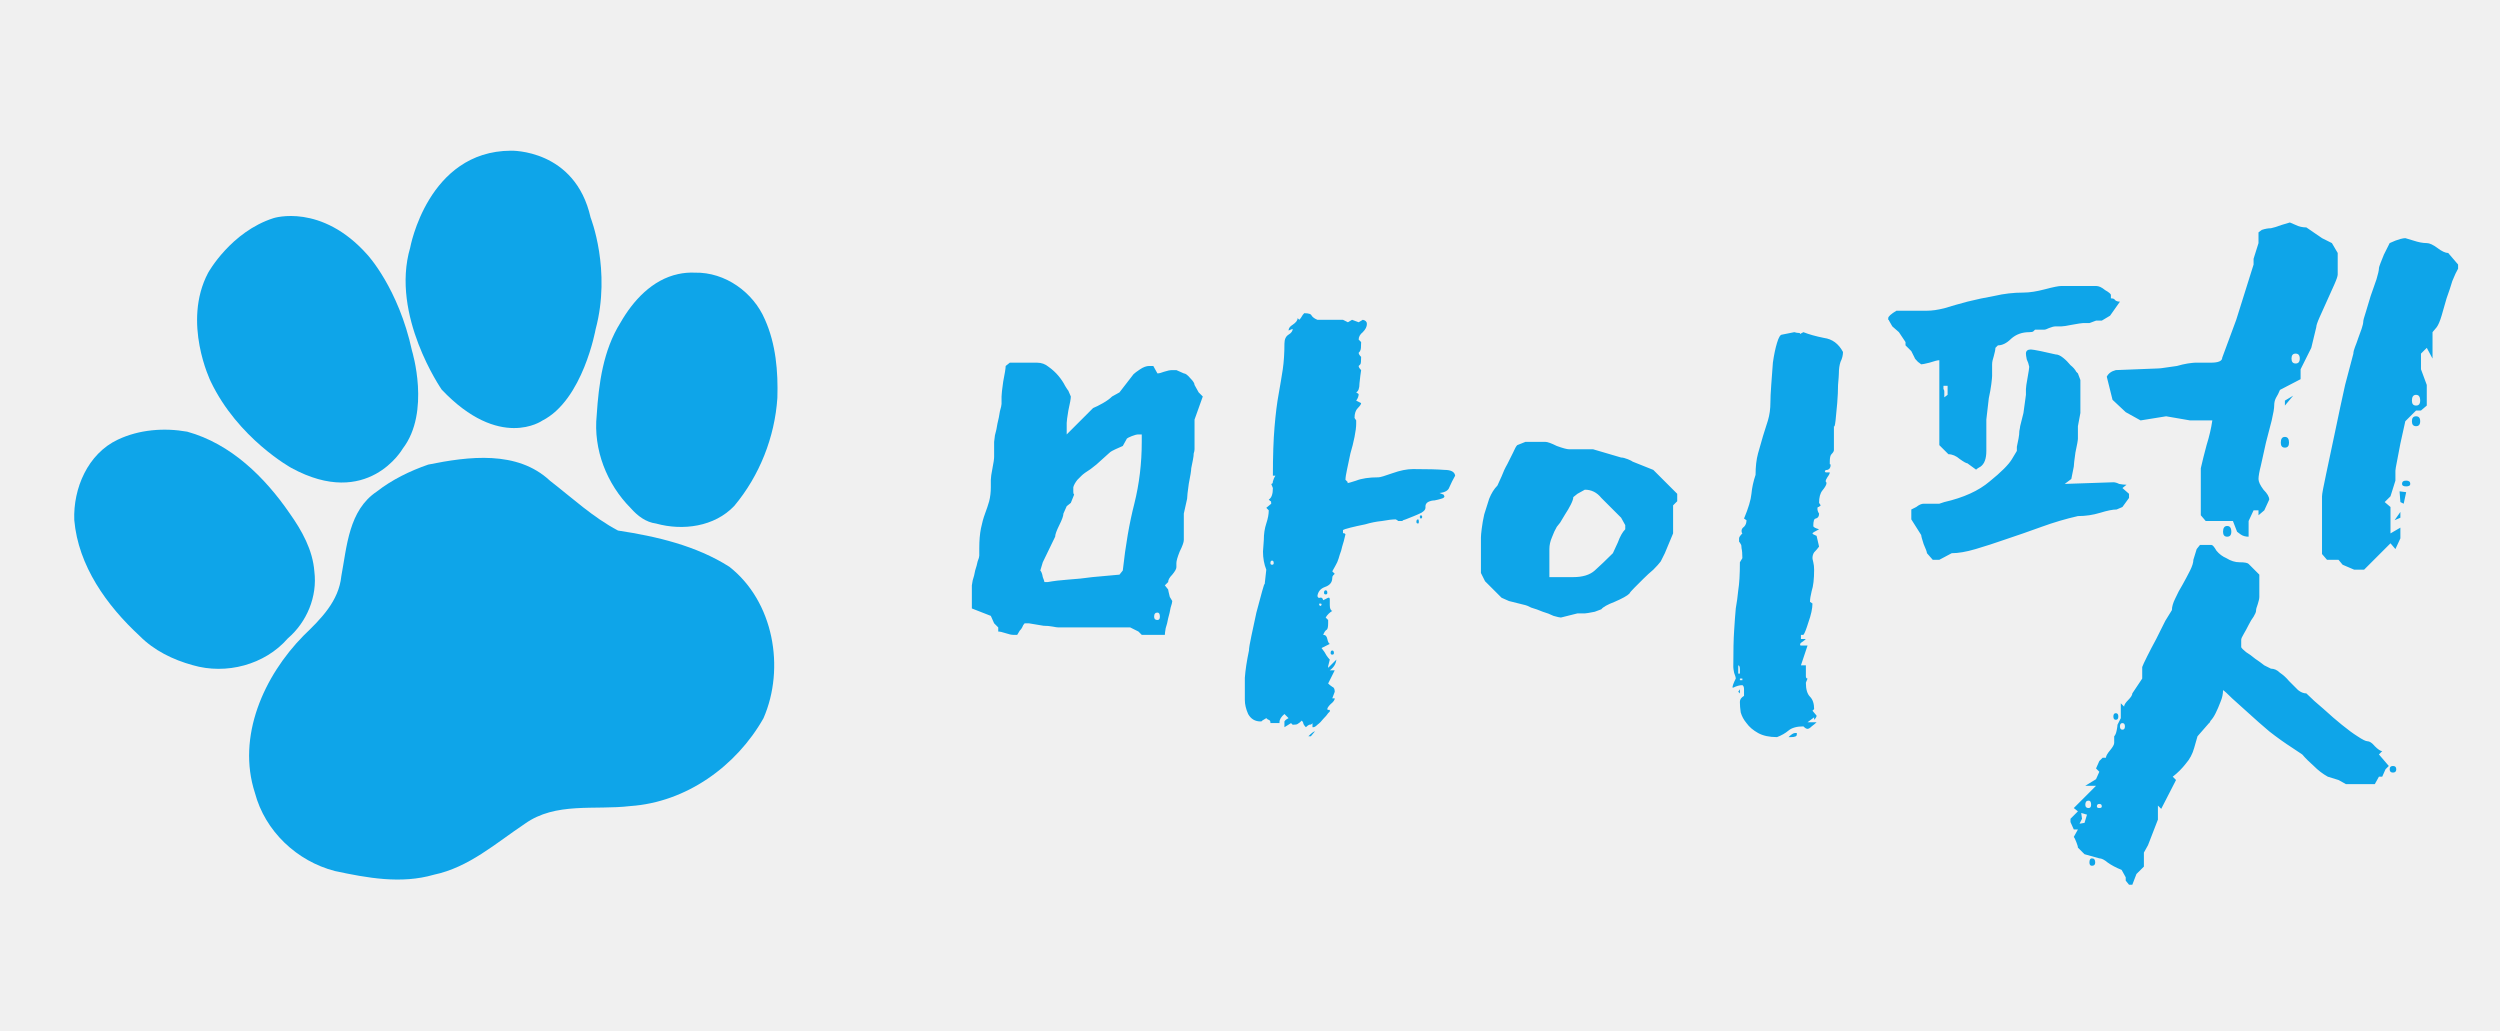
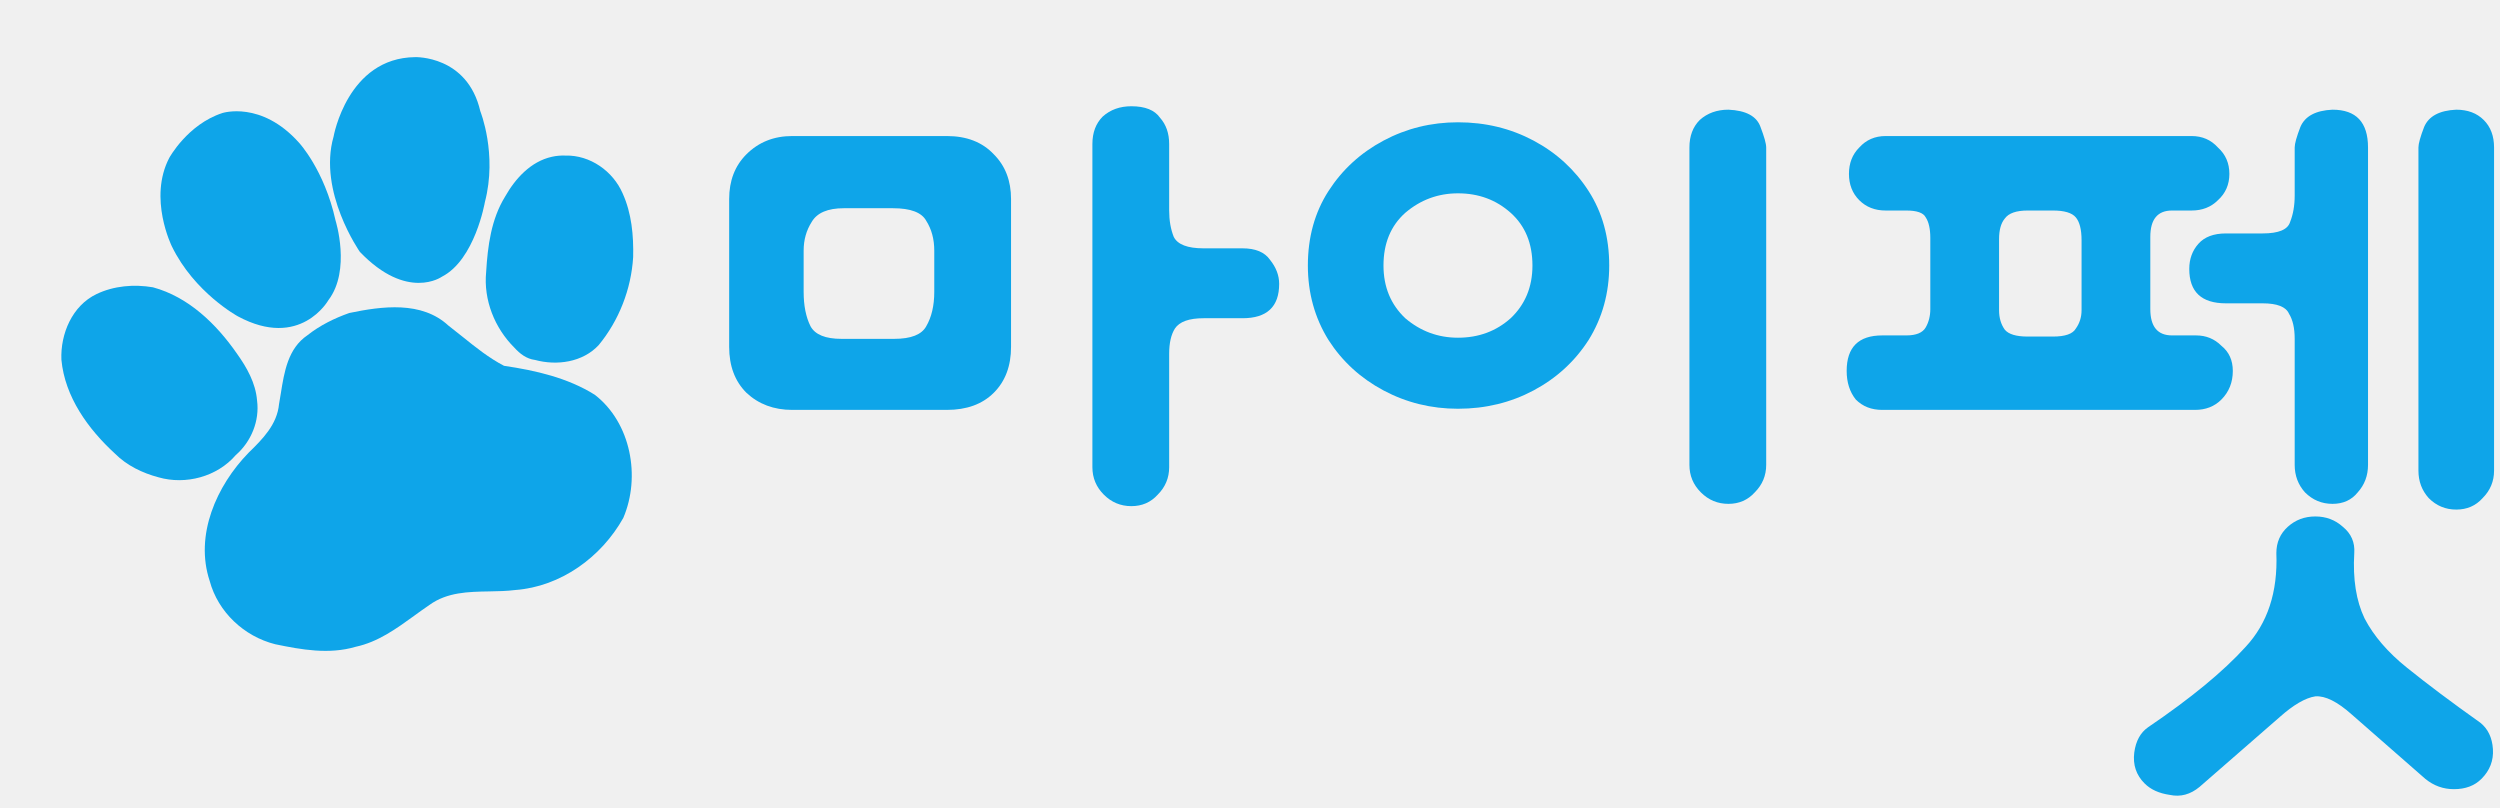
- <svg xmlns="http://www.w3.org/2000/svg" width="97" height="40" viewBox="0 0 97 40" fill="none">
-   <g clip-path="url(#clip0_86_737)">
-     <path fill-rule="evenodd" clip-rule="evenodd" d="M16.616 18.026C18.181 17.709 20.07 17.463 21.341 18.654C22.202 19.32 23.008 20.073 23.978 20.585C25.475 20.812 27.009 21.171 28.297 21.989C30.017 23.333 30.473 25.916 29.623 27.868C28.567 29.733 26.624 31.128 24.451 31.276C23.085 31.44 21.56 31.107 20.363 31.963C19.241 32.712 18.193 33.656 16.831 33.94C15.567 34.307 14.247 34.065 12.995 33.796C11.513 33.413 10.284 32.247 9.891 30.764C9.181 28.576 10.238 26.225 11.782 24.658C12.45 24.015 13.146 23.326 13.244 22.35C13.462 21.19 13.531 19.8 14.619 19.073C15.214 18.608 15.904 18.273 16.616 18.026Z" fill="#0EA5E9" />
-     <path fill-rule="evenodd" clip-rule="evenodd" d="M2.882 20.179C2.835 18.948 3.407 17.608 4.569 17.059C5.399 16.665 6.367 16.591 7.263 16.749C8.955 17.216 10.275 18.513 11.242 19.922C11.716 20.592 12.134 21.338 12.197 22.172C12.319 23.143 11.908 24.133 11.168 24.769C10.275 25.797 8.773 26.189 7.475 25.808C6.71 25.598 5.974 25.238 5.413 24.669C4.139 23.49 3.037 21.955 2.882 20.179Z" fill="#0EA5E9" />
-     <path fill-rule="evenodd" clip-rule="evenodd" d="M10.617 8.462C10.617 8.462 12.47 7.868 14.26 9.89C14.26 9.89 15.463 11.187 15.986 13.612C15.986 13.612 16.719 15.986 15.624 17.41C15.624 17.41 14.274 19.773 11.307 18.157C11.307 18.157 9.233 17.018 8.174 14.797C8.174 14.797 7.056 12.507 8.076 10.583C8.076 10.583 8.955 8.993 10.617 8.462Z" fill="#0EA5E9" />
-     <path fill-rule="evenodd" clip-rule="evenodd" d="M19.822 5.847C19.822 5.847 22.316 5.773 22.916 8.443C22.916 8.443 23.725 10.48 23.109 12.779C23.109 12.779 22.62 15.524 21.039 16.321C21.039 16.321 19.387 17.49 17.137 15.116C17.137 15.116 15.143 12.238 15.915 9.61C15.915 9.61 16.595 5.863 19.822 5.847Z" fill="#0EA5E9" />
-     <path fill-rule="evenodd" clip-rule="evenodd" d="M26.963 10.579C28.137 10.555 29.227 11.337 29.68 12.399C30.104 13.348 30.194 14.412 30.162 15.44C30.061 16.961 29.472 18.454 28.492 19.627C27.726 20.438 26.495 20.602 25.458 20.314C25.055 20.261 24.739 20.016 24.477 19.721C23.542 18.783 23.015 17.44 23.152 16.113C23.231 14.88 23.404 13.592 24.072 12.523C24.563 11.664 25.305 10.851 26.313 10.634C26.526 10.587 26.745 10.569 26.963 10.579Z" fill="#0EA5E9" />
+ <svg xmlns="http://www.w3.org/2000/svg" width="96" height="31" viewBox="0 0 96 31" fill="none">
+   <path d="M72.276 15.74C71.865 15.74 71.528 15.608 71.264 15.344C71.029 15.051 70.912 14.684 70.912 14.244C70.912 13.335 71.367 12.88 72.276 12.88H73.2C73.581 12.88 73.831 12.777 73.948 12.572C74.065 12.367 74.124 12.132 74.124 11.868V9.14C74.124 8.788 74.065 8.524 73.948 8.348C73.86 8.172 73.611 8.084 73.2 8.084H72.408C71.997 8.084 71.66 7.952 71.396 7.688C71.132 7.424 71 7.087 71 6.676C71 6.265 71.132 5.928 71.396 5.664C71.66 5.371 71.997 5.224 72.408 5.224H84.156C84.567 5.224 84.904 5.371 85.168 5.664C85.461 5.928 85.608 6.265 85.608 6.676C85.608 7.087 85.461 7.424 85.168 7.688C84.904 7.952 84.567 8.084 84.156 8.084H83.408C82.851 8.084 82.572 8.421 82.572 9.096V11.868C82.572 12.543 82.851 12.88 83.408 12.88H84.332C84.713 12.88 85.036 13.012 85.3 13.276C85.593 13.511 85.74 13.834 85.74 14.244C85.74 14.684 85.593 15.051 85.3 15.344C85.036 15.608 84.699 15.74 84.288 15.74H72.276ZM90.316 27.444C89.759 26.945 89.289 26.711 88.908 26.74C88.527 26.799 88.072 27.063 87.544 27.532L84.464 30.216C84.112 30.509 83.731 30.612 83.32 30.524C82.909 30.465 82.587 30.319 82.352 30.084C82.029 29.762 81.897 29.366 81.956 28.896C82.015 28.456 82.191 28.134 82.484 27.928C84.127 26.814 85.373 25.787 86.224 24.848C87.075 23.939 87.471 22.736 87.412 21.24C87.412 20.829 87.559 20.492 87.852 20.228C88.145 19.964 88.497 19.832 88.908 19.832C89.319 19.832 89.671 19.964 89.964 20.228C90.287 20.492 90.433 20.829 90.404 21.24C90.345 22.238 90.477 23.073 90.8 23.748C91.152 24.423 91.695 25.053 92.428 25.64C93.191 26.256 94.129 26.96 95.244 27.752C95.537 27.987 95.699 28.324 95.728 28.764C95.757 29.204 95.611 29.585 95.288 29.908C95.024 30.172 94.672 30.304 94.232 30.304C93.821 30.304 93.455 30.172 93.132 29.908L90.316 27.444ZM90.932 17.852C90.932 18.263 90.8 18.615 90.536 18.908C90.301 19.201 89.979 19.348 89.568 19.348C89.157 19.348 88.805 19.201 88.512 18.908C88.248 18.615 88.116 18.263 88.116 17.852V13.012C88.116 12.601 88.043 12.279 87.896 12.044C87.779 11.78 87.441 11.648 86.884 11.648H85.476C84.537 11.648 84.068 11.208 84.068 10.328C84.068 9.947 84.185 9.624 84.42 9.36C84.655 9.096 85.007 8.964 85.476 8.964H86.884C87.5 8.964 87.852 8.817 87.94 8.524C88.057 8.231 88.116 7.893 88.116 7.512V5.664C88.116 5.517 88.189 5.253 88.336 4.872C88.512 4.461 88.923 4.241 89.568 4.212C90.477 4.212 90.932 4.696 90.932 5.664V17.852ZM95.772 18.072C95.772 18.483 95.625 18.835 95.332 19.128C95.068 19.422 94.731 19.568 94.32 19.568C93.909 19.568 93.557 19.422 93.264 19.128C93 18.835 92.868 18.483 92.868 18.072V5.664C92.868 5.517 92.941 5.253 93.088 4.872C93.264 4.461 93.675 4.241 94.32 4.212C94.76 4.212 95.112 4.344 95.376 4.608C95.64 4.872 95.772 5.224 95.772 5.664V18.072ZM79.932 9.228C79.932 8.817 79.859 8.524 79.712 8.348C79.565 8.172 79.272 8.084 78.832 8.084H77.864C77.424 8.084 77.131 8.187 76.984 8.392C76.837 8.568 76.764 8.832 76.764 9.184V11.912C76.764 12.206 76.837 12.455 76.984 12.66C77.131 12.836 77.424 12.924 77.864 12.924H78.832C79.301 12.924 79.595 12.822 79.712 12.616C79.859 12.411 79.932 12.176 79.932 11.912V9.228Z" fill="#0EA5E9" />
+   <path d="M50.222 10.196C50.222 9.111 50.486 8.157 51.014 7.336C51.542 6.515 52.246 5.869 53.126 5.4C54.006 4.931 54.959 4.696 55.986 4.696C57.042 4.696 58.01 4.931 58.89 5.4C59.77 5.869 60.474 6.515 61.002 7.336C61.53 8.157 61.794 9.111 61.794 10.196C61.794 11.252 61.53 12.206 61.002 13.056C60.474 13.877 59.77 14.523 58.89 14.992C58.01 15.461 57.042 15.696 55.986 15.696C54.959 15.696 54.006 15.461 53.126 14.992C52.246 14.523 51.542 13.877 51.014 13.056C50.486 12.206 50.222 11.252 50.222 10.196ZM64.874 5.664C64.874 5.224 65.006 4.872 65.27 4.608C65.563 4.344 65.93 4.212 66.37 4.212C67.044 4.241 67.455 4.461 67.602 4.872C67.748 5.253 67.822 5.517 67.822 5.664V17.852C67.822 18.263 67.675 18.615 67.382 18.908C67.118 19.201 66.78 19.348 66.37 19.348C65.959 19.348 65.607 19.201 65.314 18.908C65.02 18.615 64.874 18.263 64.874 17.852V5.664ZM53.126 10.196C53.126 11.018 53.404 11.692 53.962 12.22C54.548 12.719 55.223 12.968 55.986 12.968C56.778 12.968 57.452 12.719 58.01 12.22C58.567 11.692 58.846 11.018 58.846 10.196C58.846 9.345 58.567 8.671 58.01 8.172C57.452 7.673 56.778 7.424 55.986 7.424C55.223 7.424 54.548 7.673 53.962 8.172C53.404 8.671 53.126 9.345 53.126 10.196Z" fill="#0EA5E9" />
+   <path d="M30.42 15.74C29.716 15.74 29.129 15.52 28.66 15.08C28.22 14.64 28 14.053 28 13.32V7.644C28 6.94 28.22 6.368 28.66 5.928C29.129 5.459 29.716 5.224 30.42 5.224H36.36C37.123 5.224 37.724 5.459 38.164 5.928C38.604 6.368 38.824 6.94 38.824 7.644V13.32C38.824 14.053 38.604 14.64 38.164 15.08C37.724 15.52 37.123 15.74 36.36 15.74H30.42ZM41.948 5.532C41.948 5.092 42.08 4.74 42.344 4.476C42.637 4.212 43.004 4.08 43.444 4.08C43.972 4.08 44.339 4.227 44.544 4.52C44.779 4.784 44.896 5.121 44.896 5.532V8.084C44.896 8.465 44.955 8.803 45.072 9.096C45.219 9.389 45.6 9.536 46.216 9.536H47.712C48.211 9.536 48.563 9.683 48.768 9.976C49.003 10.269 49.12 10.577 49.12 10.9C49.12 11.78 48.651 12.22 47.712 12.22H46.216C45.659 12.22 45.292 12.352 45.116 12.616C44.969 12.851 44.896 13.173 44.896 13.584V17.94C44.896 18.351 44.749 18.703 44.456 18.996C44.192 19.289 43.855 19.436 43.444 19.436C43.033 19.436 42.681 19.289 42.388 18.996C42.095 18.703 41.948 18.351 41.948 17.94V5.532ZM30.86 11.208C30.86 11.736 30.948 12.176 31.124 12.528C31.3 12.851 31.696 13.012 32.312 13.012H34.336C34.981 13.012 35.392 12.851 35.568 12.528C35.773 12.176 35.876 11.736 35.876 11.208V9.624C35.876 9.184 35.773 8.803 35.568 8.48C35.392 8.157 34.967 7.996 34.292 7.996H32.4C31.784 7.996 31.373 8.172 31.168 8.524C30.963 8.847 30.86 9.213 30.86 9.624V11.208Z" fill="#0EA5E9" />
+   <g clip-path="url(#clip0_274_963)">
+     <path fill-rule="evenodd" clip-rule="evenodd" d="M2.358 13.814C2.316 12.823 2.771 11.741 3.704 11.294C4.37 10.973 5.15 10.909 5.872 11.032C7.237 11.401 8.306 12.44 9.092 13.57C9.477 14.108 9.817 14.707 9.871 15.379C9.974 16.16 9.647 16.96 9.054 17.475C8.339 18.307 7.131 18.629 6.084 18.328C5.466 18.163 4.872 17.877 4.417 17.421C3.386 16.476 2.492 15.244 2.358 13.814Z" fill="#0EA5E9" />
+     <path fill-rule="evenodd" clip-rule="evenodd" d="M8.538 4.341C8.538 4.341 10.027 3.855 11.478 5.475C11.478 5.475 12.453 6.515 12.885 8.466C12.885 8.466 13.487 10.375 12.61 11.527C12.61 11.527 11.534 13.437 9.137 12.149C9.137 12.149 7.461 11.24 6.597 9.455C6.597 9.455 5.687 7.616 6.5 6.062C6.5 6.062 7.201 4.777 8.538 4.341Z" fill="#0EA5E9" />
+     <path fill-rule="evenodd" clip-rule="evenodd" d="M15.941 2.194C15.941 2.194 17.949 2.123 18.444 4.271C18.444 4.271 19.105 5.909 18.619 7.763C18.619 7.763 18.238 9.977 16.968 10.626C16.968 10.626 15.642 11.575 13.819 9.672C13.819 9.672 12.2 7.363 12.81 5.243C12.81 5.243 13.341 2.221 15.941 2.194Z" fill="#0EA5E9" />
+     <path fill-rule="evenodd" clip-rule="evenodd" d="M21.714 5.974C22.66 5.949 23.541 6.574 23.91 7.428C24.256 8.19 24.333 9.047 24.313 9.875C24.238 11.101 23.77 12.307 22.986 13.256C22.373 13.912 21.382 14.05 20.545 13.822C20.22 13.782 19.965 13.586 19.752 13.35C18.995 12.598 18.564 11.518 18.668 10.449C18.727 9.456 18.86 8.417 19.394 7.553C19.785 6.859 20.38 6.201 21.19 6.021C21.362 5.982 21.539 5.967 21.714 5.974Z" fill="#0EA5E9" />
  </g>
-   <path d="M38.732 24.344L38.572 24.184L38.444 23.896L37.708 23.608V22.712C37.708 22.691 37.719 22.627 37.74 22.52C37.783 22.392 37.815 22.264 37.836 22.136C37.879 22.008 37.911 21.891 37.932 21.784C37.975 21.677 37.996 21.603 37.996 21.56V21.272C37.996 20.973 38.018 20.717 38.06 20.504C38.103 20.291 38.156 20.099 38.22 19.928C38.284 19.757 38.338 19.597 38.38 19.448C38.423 19.277 38.444 19.096 38.444 18.904V18.616C38.444 18.531 38.466 18.381 38.508 18.168C38.551 17.955 38.572 17.805 38.572 17.72V17.144C38.572 17.123 38.583 17.037 38.604 16.888C38.647 16.739 38.679 16.589 38.7 16.44C38.743 16.269 38.775 16.109 38.796 15.96C38.839 15.811 38.86 15.715 38.86 15.672V15.384C38.86 15.299 38.882 15.107 38.924 14.808C38.988 14.488 39.02 14.285 39.02 14.2L39.18 14.072H40.236C40.407 14.072 40.556 14.125 40.684 14.232C40.834 14.339 40.962 14.456 41.068 14.584C41.175 14.712 41.26 14.84 41.324 14.968C41.388 15.075 41.431 15.139 41.452 15.16L41.548 15.384C41.548 15.469 41.516 15.651 41.452 15.928C41.41 16.184 41.388 16.344 41.388 16.408V16.856L42.412 15.832C42.519 15.789 42.647 15.725 42.796 15.64C42.946 15.555 43.063 15.469 43.148 15.384L43.436 15.224L43.98 14.52C44.023 14.477 44.108 14.413 44.236 14.328C44.364 14.243 44.482 14.2 44.588 14.2H44.748L44.908 14.488C44.972 14.488 45.058 14.467 45.164 14.424C45.292 14.381 45.399 14.36 45.484 14.36H45.644L45.932 14.488C45.996 14.488 46.082 14.552 46.188 14.68C46.295 14.787 46.348 14.872 46.348 14.936L46.508 15.224L46.668 15.384L46.348 16.28V17.432C46.348 17.475 46.338 17.528 46.316 17.592C46.316 17.656 46.306 17.741 46.284 17.848L46.22 18.168C46.22 18.253 46.188 18.456 46.124 18.776C46.082 19.075 46.06 19.267 46.06 19.352L45.932 19.928V20.952C45.932 21.037 45.879 21.187 45.772 21.4C45.687 21.613 45.644 21.763 45.644 21.848V22.008C45.644 22.072 45.591 22.168 45.484 22.296C45.378 22.403 45.324 22.499 45.324 22.584L45.196 22.712L45.324 22.872C45.324 22.893 45.346 22.989 45.388 23.16L45.484 23.32C45.484 23.363 45.463 23.448 45.42 23.576C45.399 23.704 45.367 23.843 45.324 23.992C45.303 24.12 45.271 24.248 45.228 24.376C45.207 24.504 45.196 24.589 45.196 24.632H44.3L44.172 24.504L43.852 24.344H41.068C41.026 24.344 40.951 24.333 40.844 24.312C40.738 24.291 40.62 24.28 40.492 24.28C40.364 24.259 40.236 24.237 40.108 24.216C40.002 24.195 39.938 24.184 39.916 24.184H39.756C39.714 24.227 39.682 24.28 39.66 24.344C39.639 24.387 39.607 24.429 39.564 24.472L39.468 24.632H39.308C39.244 24.632 39.148 24.611 39.02 24.568C38.892 24.525 38.796 24.504 38.732 24.504V24.344ZM49.836 27.704C49.708 27.811 49.644 27.917 49.644 28.024V28.056H49.292V28.024C49.292 27.981 49.271 27.949 49.228 27.928C49.207 27.928 49.175 27.907 49.132 27.864L48.972 27.96C48.972 27.981 48.951 27.992 48.908 27.992C48.695 27.992 48.535 27.896 48.428 27.704C48.343 27.512 48.3 27.331 48.3 27.16C48.3 26.861 48.3 26.573 48.3 26.296C48.322 25.997 48.375 25.645 48.46 25.24C48.46 25.155 48.492 24.963 48.556 24.664C48.62 24.365 48.684 24.067 48.748 23.768C48.834 23.448 48.908 23.171 48.972 22.936C49.036 22.701 49.068 22.616 49.068 22.68L49.132 22.104C49.047 21.891 49.004 21.656 49.004 21.4C49.026 21.144 49.036 20.995 49.036 20.952C49.036 20.717 49.068 20.504 49.132 20.312C49.196 20.12 49.228 19.949 49.228 19.8L49.132 19.704L49.324 19.544C49.324 19.459 49.314 19.427 49.292 19.448C49.292 19.448 49.271 19.427 49.228 19.384C49.335 19.32 49.388 19.171 49.388 18.936L49.324 18.776C49.367 18.776 49.388 18.744 49.388 18.68C49.41 18.595 49.442 18.52 49.484 18.456H49.388C49.388 17.688 49.41 17.059 49.452 16.568C49.495 16.056 49.548 15.629 49.612 15.288C49.676 14.925 49.73 14.605 49.772 14.328C49.815 14.029 49.836 13.699 49.836 13.336C49.836 13.165 49.89 13.048 49.996 12.984C50.103 12.92 50.156 12.845 50.156 12.76L49.996 12.824C49.996 12.739 50.05 12.664 50.156 12.6C50.284 12.515 50.348 12.429 50.348 12.344L50.412 12.408C50.455 12.365 50.487 12.323 50.508 12.28C50.53 12.237 50.562 12.195 50.604 12.152C50.775 12.152 50.871 12.184 50.892 12.248C50.935 12.312 51.01 12.365 51.116 12.408H52.108L52.3 12.504L52.46 12.408L52.716 12.504L52.876 12.408C52.983 12.429 53.036 12.483 53.036 12.568C53.036 12.675 52.983 12.781 52.876 12.888C52.77 12.973 52.716 13.069 52.716 13.176L52.812 13.272C52.812 13.464 52.802 13.571 52.78 13.592C52.78 13.613 52.759 13.645 52.716 13.688C52.716 13.731 52.748 13.784 52.812 13.848C52.812 14.019 52.802 14.115 52.78 14.136C52.78 14.136 52.759 14.157 52.716 14.2C52.716 14.243 52.748 14.296 52.812 14.36C52.791 14.488 52.77 14.659 52.748 14.872C52.748 15.064 52.706 15.181 52.62 15.224L52.716 15.288C52.716 15.373 52.684 15.459 52.62 15.544L52.812 15.64C52.812 15.683 52.77 15.747 52.684 15.832C52.599 15.917 52.556 16.045 52.556 16.216L52.62 16.312V16.44C52.62 16.568 52.599 16.739 52.556 16.952C52.514 17.165 52.46 17.379 52.396 17.592C52.354 17.805 52.311 18.008 52.268 18.2C52.226 18.392 52.204 18.531 52.204 18.616L52.3 18.712L52.268 18.744C52.311 18.744 52.428 18.712 52.62 18.648C52.834 18.563 53.122 18.52 53.484 18.52C53.548 18.52 53.73 18.467 54.028 18.36C54.327 18.253 54.594 18.2 54.828 18.2C55.383 18.2 55.788 18.211 56.044 18.232C56.3 18.232 56.439 18.307 56.46 18.456C56.375 18.605 56.3 18.755 56.236 18.904C56.194 19.032 56.066 19.107 55.852 19.128L56.012 19.192C56.034 19.235 56.044 19.256 56.044 19.256C56.044 19.299 56.002 19.331 55.916 19.352C55.852 19.373 55.767 19.395 55.66 19.416C55.575 19.416 55.49 19.437 55.404 19.48C55.34 19.523 55.308 19.576 55.308 19.64V19.704C55.308 19.768 55.255 19.832 55.148 19.896C55.063 19.939 54.967 19.981 54.86 20.024C54.754 20.067 54.647 20.109 54.54 20.152C54.455 20.173 54.412 20.195 54.412 20.216C54.348 20.216 54.295 20.216 54.252 20.216C54.231 20.195 54.199 20.173 54.156 20.152C54.028 20.152 53.847 20.173 53.612 20.216C53.399 20.237 53.186 20.28 52.972 20.344C52.759 20.387 52.567 20.429 52.396 20.472C52.226 20.515 52.13 20.547 52.108 20.568C52.108 20.653 52.108 20.696 52.108 20.696C52.13 20.675 52.162 20.685 52.204 20.728C52.162 20.92 52.119 21.08 52.076 21.208C52.055 21.315 52.023 21.421 51.98 21.528C51.959 21.613 51.927 21.709 51.884 21.816C51.842 21.901 51.778 22.019 51.692 22.168L51.788 22.264L51.724 22.328C51.703 22.349 51.692 22.381 51.692 22.424C51.692 22.595 51.596 22.712 51.404 22.776C51.234 22.84 51.138 22.957 51.116 23.128C51.138 23.192 51.17 23.213 51.212 23.192C51.276 23.171 51.319 23.203 51.34 23.288L51.532 23.192H51.564C51.586 23.192 51.596 23.213 51.596 23.256V23.48C51.596 23.608 51.628 23.683 51.692 23.704C51.586 23.768 51.5 23.853 51.436 23.96L51.532 24.056V24.184C51.532 24.333 51.511 24.419 51.468 24.44C51.426 24.461 51.383 24.525 51.34 24.632C51.426 24.632 51.479 24.685 51.5 24.792C51.522 24.899 51.554 24.963 51.596 24.984L51.276 25.144C51.362 25.251 51.426 25.347 51.468 25.432C51.511 25.496 51.554 25.549 51.596 25.592C51.596 25.592 51.575 25.677 51.532 25.848V25.912L51.852 25.592C51.831 25.763 51.746 25.901 51.596 26.008H51.788L51.532 26.52C51.575 26.563 51.628 26.605 51.692 26.648C51.756 26.669 51.788 26.733 51.788 26.84L51.692 27.096H51.788C51.788 27.16 51.735 27.235 51.628 27.32C51.543 27.405 51.5 27.469 51.5 27.512C51.5 27.533 51.511 27.544 51.532 27.544H51.596V27.608L51.628 27.576C51.628 27.576 51.596 27.608 51.532 27.672C51.49 27.736 51.426 27.811 51.34 27.896C51.276 27.981 51.202 28.056 51.116 28.12C51.052 28.184 50.999 28.216 50.956 28.216H50.924V28.056C50.903 28.099 50.86 28.12 50.796 28.12C50.754 28.141 50.711 28.173 50.668 28.216C50.626 28.173 50.594 28.131 50.572 28.088C50.572 28.045 50.551 28.003 50.508 27.96C50.444 28.024 50.391 28.067 50.348 28.088C50.327 28.109 50.263 28.12 50.156 28.12L50.092 28.056L49.836 28.216V28.12C49.836 28.077 49.836 28.035 49.836 27.992C49.858 27.949 49.911 27.907 49.996 27.864L49.836 27.704ZM40.364 22.136C40.407 22.179 40.439 22.264 40.46 22.392C40.503 22.499 40.524 22.563 40.524 22.584H40.652C40.887 22.541 41.154 22.509 41.452 22.488C41.772 22.467 42.082 22.435 42.38 22.392L43.436 22.296L43.564 22.136C43.671 21.155 43.82 20.291 44.012 19.544C44.204 18.776 44.3 17.976 44.3 17.144V16.856H44.172C44.108 16.856 44.023 16.877 43.916 16.92C43.81 16.963 43.746 16.995 43.724 17.016L43.564 17.304L43.276 17.432C43.234 17.453 43.191 17.475 43.148 17.496C43.106 17.517 43.063 17.549 43.02 17.592L42.7 17.88C42.615 17.965 42.487 18.072 42.316 18.2C42.146 18.307 42.028 18.392 41.964 18.456L41.804 18.616C41.719 18.723 41.666 18.819 41.644 18.904C41.644 18.989 41.644 19.053 41.644 19.096C41.644 19.139 41.655 19.171 41.676 19.192L41.548 19.512L41.388 19.64L41.26 19.928C41.26 20.013 41.207 20.163 41.1 20.376C40.994 20.589 40.94 20.739 40.94 20.824L40.46 21.816L40.364 22.136ZM44.908 23.768C44.823 23.768 44.78 23.821 44.78 23.928C44.78 24.013 44.823 24.056 44.908 24.056C44.972 24.056 45.004 24.013 45.004 23.928C45.004 23.821 44.972 23.768 44.908 23.768ZM51.436 22.904C51.479 22.904 51.5 22.936 51.5 23C51.5 23.043 51.479 23.064 51.436 23.064C51.394 23.064 51.372 23.043 51.372 23C51.372 22.936 51.394 22.904 51.436 22.904ZM49.356 21.752C49.314 21.752 49.292 21.784 49.292 21.848C49.292 21.891 49.314 21.912 49.356 21.912C49.399 21.912 49.42 21.891 49.42 21.848C49.42 21.784 49.399 21.752 49.356 21.752ZM51.692 25.24C51.735 25.24 51.756 25.272 51.756 25.336C51.756 25.379 51.735 25.4 51.692 25.4C51.65 25.4 51.628 25.379 51.628 25.336C51.628 25.272 51.65 25.24 51.692 25.24ZM50.86 28.568H50.764C50.892 28.44 50.978 28.376 51.02 28.376L50.86 28.568ZM55.02 20.152C55.042 20.152 55.052 20.184 55.052 20.248C55.052 20.291 55.042 20.312 55.02 20.312C54.978 20.312 54.956 20.291 54.956 20.248C54.956 20.184 54.978 20.152 55.02 20.152ZM55.18 20.056C55.18 20.099 55.159 20.12 55.116 20.12L55.084 20.056C55.106 20.013 55.116 19.992 55.116 19.992C55.159 19.992 55.18 20.013 55.18 20.056ZM51.276 23.448C51.276 23.427 51.255 23.416 51.212 23.416C51.191 23.416 51.18 23.427 51.18 23.448L51.212 23.512C51.255 23.512 51.276 23.491 51.276 23.448ZM67.508 27.256V27.224C67.508 27.139 67.561 27.064 67.668 27V26.968V26.744C67.668 26.659 67.646 26.605 67.604 26.584C67.497 26.584 67.38 26.616 67.252 26.68H67.22C67.22 26.616 67.262 26.499 67.348 26.328C67.348 26.285 67.326 26.211 67.284 26.104C67.262 25.997 67.252 25.923 67.252 25.88C67.252 25.261 67.262 24.792 67.284 24.472C67.305 24.131 67.326 23.843 67.348 23.608C67.39 23.373 67.422 23.139 67.444 22.904C67.486 22.648 67.508 22.285 67.508 21.816L67.604 21.656C67.604 21.485 67.593 21.357 67.572 21.272C67.572 21.187 67.561 21.133 67.54 21.112C67.518 21.069 67.497 21.037 67.476 21.016C67.476 20.995 67.476 20.952 67.476 20.888C67.476 20.845 67.518 20.781 67.604 20.696C67.582 20.675 67.572 20.643 67.572 20.6C67.572 20.536 67.604 20.483 67.668 20.44C67.732 20.376 67.764 20.291 67.764 20.184L67.668 20.12C67.838 19.715 67.934 19.395 67.956 19.16C67.977 18.925 68.03 18.68 68.116 18.424C68.116 18.104 68.148 17.827 68.212 17.592C68.276 17.357 68.34 17.133 68.404 16.92C68.468 16.707 68.532 16.504 68.596 16.312C68.66 16.099 68.692 15.864 68.692 15.608C68.692 15.459 68.702 15.235 68.724 14.936C68.745 14.637 68.766 14.349 68.788 14.072C68.83 13.773 68.884 13.517 68.948 13.304C69.012 13.091 69.076 12.984 69.14 12.984L69.62 12.888C69.684 12.909 69.748 12.92 69.812 12.92C69.833 12.92 69.844 12.931 69.844 12.952H69.876C69.854 12.952 69.886 12.931 69.972 12.888C70.185 12.973 70.452 13.048 70.772 13.112C71.092 13.155 71.337 13.336 71.508 13.656C71.508 13.784 71.476 13.912 71.412 14.04C71.369 14.168 71.348 14.317 71.348 14.488C71.348 14.552 71.337 14.701 71.316 14.936C71.316 15.149 71.305 15.384 71.284 15.64C71.262 15.896 71.241 16.12 71.22 16.312C71.198 16.504 71.177 16.579 71.156 16.536V17.464C71.156 17.507 71.124 17.56 71.06 17.624C71.017 17.667 70.996 17.763 70.996 17.912C70.996 17.955 70.996 17.987 70.996 18.008C71.017 18.008 71.028 18.019 71.028 18.04C71.028 18.147 70.985 18.211 70.9 18.232C70.836 18.232 70.804 18.253 70.804 18.296L70.836 18.328H70.996C70.996 18.371 70.964 18.435 70.9 18.52C70.857 18.584 70.836 18.637 70.836 18.68C70.857 18.701 70.868 18.723 70.868 18.744C70.868 18.808 70.814 18.904 70.708 19.032C70.622 19.139 70.58 19.299 70.58 19.512L70.644 19.608C70.601 19.651 70.569 19.672 70.548 19.672C70.526 19.672 70.516 19.693 70.516 19.736C70.516 19.8 70.537 19.864 70.58 19.928C70.58 20.035 70.537 20.099 70.452 20.12C70.388 20.12 70.356 20.216 70.356 20.408C70.356 20.451 70.43 20.493 70.58 20.536C70.409 20.621 70.324 20.675 70.324 20.696C70.324 20.717 70.377 20.749 70.484 20.792L70.58 21.208C70.516 21.293 70.452 21.368 70.388 21.432C70.345 21.496 70.324 21.571 70.324 21.656C70.324 21.677 70.334 21.731 70.356 21.816C70.377 21.901 70.388 21.997 70.388 22.104C70.388 22.467 70.356 22.744 70.292 22.936C70.249 23.107 70.228 23.245 70.228 23.352L70.324 23.416C70.324 23.608 70.27 23.853 70.164 24.152C70.078 24.429 70.014 24.589 69.972 24.632H69.876V24.792H70.068C70.025 24.835 69.972 24.877 69.908 24.92C69.865 24.941 69.844 24.973 69.844 25.016C69.844 25.037 69.854 25.048 69.876 25.048H70.132L69.876 25.816H70.068V26.04C70.068 26.104 70.068 26.168 70.068 26.232C70.068 26.296 70.089 26.328 70.132 26.328L70.068 26.488C70.068 26.744 70.121 26.925 70.228 27.032C70.334 27.139 70.388 27.299 70.388 27.512L70.324 27.576L70.484 27.768C70.484 27.811 70.452 27.864 70.388 27.928V27.832L70.132 28.024H70.484C70.441 28.067 70.377 28.12 70.292 28.184C70.228 28.248 70.174 28.28 70.132 28.28C70.089 28.28 70.036 28.248 69.972 28.184C69.716 28.184 69.524 28.237 69.396 28.344C69.268 28.451 69.118 28.536 68.948 28.6C68.649 28.6 68.404 28.547 68.212 28.44C68.02 28.333 67.87 28.205 67.764 28.056C67.657 27.928 67.582 27.789 67.54 27.64C67.518 27.491 67.508 27.363 67.508 27.256ZM57.46 20.856C57.46 20.792 57.47 20.675 57.492 20.504C57.513 20.333 57.545 20.152 57.588 19.96C57.652 19.747 57.716 19.544 57.78 19.352C57.865 19.139 57.972 18.968 58.1 18.84C58.142 18.755 58.196 18.637 58.26 18.488C58.324 18.317 58.398 18.157 58.484 18.008C58.569 17.837 58.644 17.688 58.708 17.56C58.772 17.411 58.825 17.315 58.868 17.272L59.188 17.144H59.956C60.041 17.144 60.19 17.197 60.404 17.304C60.638 17.389 60.798 17.432 60.884 17.432H61.812L62.9 17.752C62.964 17.752 63.049 17.773 63.156 17.816C63.262 17.859 63.326 17.891 63.348 17.912L64.148 18.232L65.076 19.16V19.448L64.916 19.608V20.696L64.596 21.464L64.436 21.784C64.372 21.869 64.276 21.976 64.148 22.104C64.02 22.211 63.892 22.328 63.764 22.456C63.636 22.584 63.518 22.701 63.412 22.808C63.305 22.915 63.241 22.989 63.22 23.032C63.134 23.117 62.942 23.224 62.644 23.352C62.366 23.459 62.196 23.555 62.132 23.64L61.876 23.736C61.662 23.779 61.534 23.8 61.492 23.8H61.204L60.564 23.96C60.521 23.96 60.425 23.939 60.276 23.896C60.148 23.832 60.009 23.779 59.86 23.736C59.71 23.672 59.561 23.619 59.412 23.576C59.284 23.512 59.209 23.48 59.188 23.48L58.548 23.32L58.26 23.192L57.62 22.552L57.46 22.232V20.856ZM61.204 19.16L61.044 19.288C61.044 19.352 61.012 19.448 60.948 19.576C60.884 19.704 60.809 19.832 60.724 19.96C60.66 20.067 60.596 20.173 60.532 20.28C60.468 20.365 60.425 20.419 60.404 20.44C60.34 20.547 60.276 20.685 60.212 20.856C60.148 21.005 60.116 21.155 60.116 21.304V22.392H61.044C61.406 22.392 61.684 22.307 61.876 22.136C62.089 21.944 62.324 21.72 62.58 21.464L62.772 21.048C62.857 20.813 62.953 20.643 63.06 20.536V20.376L62.9 20.088C62.58 19.768 62.324 19.512 62.132 19.32C61.961 19.107 61.748 19 61.492 19L61.204 19.16ZM69.716 28.44V28.504C69.716 28.568 69.641 28.6 69.492 28.6H69.396C69.502 28.493 69.588 28.44 69.652 28.44H69.716ZM67.444 26.136H67.508V25.976C67.508 25.869 67.486 25.816 67.444 25.816V26.136ZM67.508 26.392H67.604V26.328H67.508V26.392ZM67.508 26.744V26.904L67.444 26.84L67.508 26.744ZM82.319 33.752C82.105 33.667 81.924 33.571 81.775 33.464C81.647 33.357 81.54 33.304 81.454 33.304L80.879 33.144L80.623 32.888C80.623 32.845 80.601 32.771 80.558 32.664C80.516 32.557 80.484 32.493 80.463 32.472L80.623 32.184H80.463L80.335 31.896V31.768L80.623 31.48L80.463 31.352L81.326 30.488H80.91L81.326 30.232L81.454 29.944L81.326 29.816L81.454 29.528L81.582 29.4H81.71C81.71 29.336 81.764 29.24 81.871 29.112C81.977 28.984 82.031 28.888 82.031 28.824V28.568C82.073 28.525 82.105 28.451 82.126 28.344C82.148 28.237 82.159 28.163 82.159 28.12L82.287 27.864V27.288L82.415 27.416C82.415 27.352 82.468 27.267 82.575 27.16C82.681 27.053 82.734 26.968 82.734 26.904L83.118 26.328V25.88C83.14 25.816 83.204 25.677 83.311 25.464C83.417 25.251 83.534 25.027 83.662 24.792C83.79 24.536 83.908 24.301 84.014 24.088C84.142 23.875 84.228 23.736 84.27 23.672C84.27 23.544 84.313 23.395 84.398 23.224C84.484 23.032 84.58 22.851 84.686 22.68C84.793 22.488 84.889 22.307 84.975 22.136C85.06 21.965 85.103 21.827 85.103 21.72L85.231 21.304L85.359 21.144H85.806C85.849 21.144 85.913 21.219 85.999 21.368C86.105 21.496 86.233 21.592 86.382 21.656C86.553 21.763 86.724 21.816 86.894 21.816C87.087 21.816 87.204 21.837 87.246 21.88L87.662 22.296V23.16C87.662 23.224 87.641 23.32 87.599 23.448C87.556 23.555 87.534 23.64 87.534 23.704C87.534 23.747 87.502 23.821 87.439 23.928C87.374 24.013 87.311 24.12 87.246 24.248C87.183 24.376 87.118 24.493 87.055 24.6C86.99 24.707 86.959 24.781 86.959 24.824V25.112C86.98 25.155 87.044 25.219 87.15 25.304C87.257 25.368 87.374 25.453 87.502 25.56C87.63 25.645 87.748 25.731 87.855 25.816C87.983 25.88 88.068 25.923 88.111 25.944C88.239 25.944 88.356 25.997 88.463 26.104C88.591 26.189 88.708 26.296 88.814 26.424C88.942 26.552 89.06 26.669 89.166 26.776C89.273 26.861 89.38 26.904 89.487 26.904C89.678 27.096 89.903 27.299 90.159 27.512C90.415 27.747 90.649 27.949 90.862 28.12C91.097 28.312 91.3 28.461 91.471 28.568C91.662 28.696 91.79 28.76 91.855 28.76C91.94 28.76 92.036 28.824 92.142 28.952C92.27 29.08 92.367 29.144 92.43 29.144L92.302 29.272L92.686 29.72L92.558 29.848L92.43 30.136H92.302L92.142 30.424H91.022L90.734 30.264L90.319 30.136C90.126 30.029 89.945 29.891 89.775 29.72C89.604 29.571 89.454 29.421 89.326 29.272L88.942 29.016C88.644 28.824 88.345 28.611 88.046 28.376C87.769 28.141 87.502 27.907 87.246 27.672C87.012 27.459 86.799 27.267 86.606 27.096C86.436 26.925 86.319 26.819 86.254 26.776C86.254 26.925 86.222 27.075 86.159 27.224C86.094 27.395 86.031 27.544 85.966 27.672C85.903 27.8 85.838 27.896 85.775 27.96C85.732 28.045 85.71 28.077 85.71 28.056L85.263 28.568L85.135 29.016C85.07 29.251 84.964 29.453 84.814 29.624C84.665 29.816 84.495 29.987 84.302 30.136L84.43 30.264L83.855 31.384L83.727 31.256V31.8L83.343 32.792L83.183 33.08V33.624L82.894 33.912L82.734 34.328H82.606L82.478 34.168V34.04L82.319 33.752ZM81.743 14.616C81.806 14.488 81.924 14.403 82.094 14.36L83.727 14.296C83.79 14.296 83.886 14.285 84.014 14.264C84.164 14.243 84.313 14.221 84.463 14.2C84.612 14.157 84.751 14.125 84.879 14.104C85.028 14.083 85.124 14.072 85.166 14.072H85.775C86.073 14.072 86.222 14.008 86.222 13.88L86.766 12.408L87.439 10.264V10.04L87.63 9.432V9.016L87.758 8.92C87.886 8.877 88.004 8.856 88.111 8.856C88.217 8.835 88.356 8.792 88.526 8.728L88.847 8.632L89.07 8.728C89.198 8.792 89.337 8.824 89.487 8.824L90.094 9.24L90.478 9.432L90.703 9.816V10.648C90.703 10.712 90.66 10.84 90.575 11.032C90.489 11.224 90.393 11.437 90.287 11.672C90.18 11.907 90.084 12.12 89.999 12.312C89.913 12.504 89.871 12.632 89.871 12.696L89.678 13.496L89.263 14.328V14.712L88.463 15.128C88.42 15.235 88.367 15.341 88.302 15.448C88.26 15.533 88.239 15.629 88.239 15.736C88.239 15.843 88.207 16.035 88.142 16.312C88.079 16.568 88.004 16.856 87.918 17.176C87.855 17.475 87.79 17.763 87.727 18.04C87.662 18.296 87.63 18.477 87.63 18.584C87.63 18.691 87.695 18.829 87.823 19C87.972 19.149 88.046 19.277 88.046 19.384L87.855 19.8L87.63 19.992V19.8H87.439L87.246 20.216V20.824C87.118 20.824 87.012 20.792 86.927 20.728L86.799 20.632L86.638 20.216H85.582L85.391 19.992V18.168C85.454 17.891 85.529 17.592 85.615 17.272C85.721 16.931 85.796 16.611 85.838 16.312H84.975L84.046 16.152L83.055 16.312L82.478 15.992L81.966 15.512L81.743 14.616ZM90.094 19.256C90.094 19.171 90.148 18.883 90.254 18.392C90.361 17.88 90.478 17.325 90.606 16.728C90.734 16.109 90.862 15.512 90.99 14.936C91.14 14.36 91.246 13.955 91.311 13.72C91.311 13.656 91.332 13.571 91.374 13.464C91.417 13.357 91.46 13.24 91.502 13.112C91.545 12.984 91.588 12.867 91.63 12.76C91.673 12.632 91.695 12.536 91.695 12.472C91.695 12.429 91.727 12.312 91.79 12.12C91.855 11.907 91.918 11.693 91.983 11.48C92.068 11.245 92.142 11.032 92.207 10.84C92.27 10.627 92.302 10.488 92.302 10.424C92.302 10.381 92.324 10.307 92.367 10.2C92.409 10.093 92.452 9.987 92.495 9.88L92.719 9.432L92.942 9.336C93.007 9.315 93.07 9.293 93.135 9.272C93.22 9.251 93.284 9.24 93.326 9.24L93.647 9.336C93.838 9.4 94.009 9.432 94.159 9.432C94.265 9.432 94.404 9.496 94.575 9.624C94.745 9.752 94.884 9.816 94.99 9.816L95.374 10.264V10.424C95.311 10.531 95.236 10.691 95.15 10.904C95.087 11.117 95.012 11.341 94.927 11.576C94.862 11.811 94.799 12.035 94.734 12.248C94.671 12.461 94.606 12.611 94.543 12.696L94.382 12.888V13.912L94.159 13.496L93.934 13.72V14.328L94.159 14.936V15.736L93.934 15.928H93.743L93.326 16.344L93.135 17.208C93.092 17.443 93.049 17.667 93.007 17.88C92.964 18.093 92.942 18.221 92.942 18.264V18.648L92.751 19.256L92.526 19.48L92.751 19.672V20.696L93.135 20.472V20.888L92.942 21.304L92.751 21.08L91.727 22.104H91.343L90.894 21.912L90.734 21.72H90.287L90.094 21.496V19.256ZM74.159 19.768L74.35 19.672C74.457 19.587 74.553 19.544 74.638 19.544H75.246L75.439 19.48C76.185 19.309 76.772 19.043 77.198 18.68C77.647 18.317 77.934 18.029 78.062 17.816L78.254 17.496C78.254 17.475 78.254 17.421 78.254 17.336C78.276 17.229 78.297 17.123 78.319 17.016C78.34 16.909 78.35 16.813 78.35 16.728C78.372 16.621 78.382 16.557 78.382 16.536L78.51 16.024L78.606 15.32V15.096C78.606 15.032 78.628 14.883 78.671 14.648C78.713 14.413 78.734 14.275 78.734 14.232C78.713 14.125 78.681 14.029 78.638 13.944C78.617 13.837 78.606 13.763 78.606 13.72C78.606 13.613 78.671 13.56 78.799 13.56C78.841 13.56 78.969 13.581 79.183 13.624L79.758 13.752C79.844 13.752 79.94 13.795 80.046 13.88C80.153 13.965 80.249 14.061 80.335 14.168C80.441 14.253 80.516 14.339 80.558 14.424C80.623 14.488 80.644 14.509 80.623 14.488L80.719 14.744V16.024L80.623 16.536V17.016C80.623 17.08 80.591 17.261 80.526 17.56C80.484 17.859 80.463 18.04 80.463 18.104L80.367 18.584L80.111 18.776L81.999 18.712C82.062 18.712 82.137 18.733 82.222 18.776C82.329 18.797 82.425 18.808 82.51 18.808L82.35 18.936L82.606 19.16V19.32L82.35 19.672L82.126 19.768C81.977 19.768 81.764 19.811 81.487 19.896C81.209 19.981 80.921 20.024 80.623 20.024C80.153 20.131 79.684 20.269 79.215 20.44C78.745 20.611 78.287 20.771 77.838 20.92C77.412 21.069 77.017 21.197 76.654 21.304C76.292 21.411 75.983 21.464 75.727 21.464L75.246 21.72H74.99L74.766 21.464C74.766 21.421 74.724 21.304 74.638 21.112C74.575 20.92 74.543 20.803 74.543 20.76L74.159 20.152V19.768ZM75.246 13.976C75.183 13.976 75.055 14.008 74.862 14.072C74.692 14.115 74.585 14.136 74.543 14.136L74.415 14.04C74.329 13.955 74.287 13.901 74.287 13.88L74.159 13.624L73.934 13.4V13.272L73.678 12.888L73.422 12.664L73.294 12.44C73.294 12.419 73.284 12.408 73.263 12.408C73.263 12.387 73.263 12.365 73.263 12.344C73.263 12.28 73.369 12.184 73.582 12.056H74.766C74.959 12.056 75.183 12.024 75.439 11.96C75.716 11.875 76.014 11.789 76.335 11.704C76.676 11.619 77.028 11.544 77.391 11.48C77.753 11.395 78.126 11.352 78.51 11.352C78.745 11.352 79.022 11.309 79.343 11.224C79.662 11.139 79.876 11.096 79.983 11.096H81.326C81.433 11.096 81.55 11.149 81.678 11.256C81.828 11.341 81.903 11.405 81.903 11.448V11.576C81.988 11.576 82.041 11.597 82.062 11.64C82.105 11.683 82.169 11.704 82.254 11.704L81.871 12.248L81.55 12.44H81.326L81.07 12.536H80.814C80.772 12.536 80.633 12.557 80.398 12.6C80.185 12.643 80.046 12.664 79.983 12.664H79.758C79.695 12.664 79.609 12.685 79.502 12.728C79.417 12.771 79.353 12.792 79.311 12.792H78.959L78.894 12.856C78.873 12.877 78.82 12.888 78.734 12.888C78.457 12.888 78.222 12.973 78.031 13.144C77.86 13.315 77.689 13.4 77.519 13.4L77.422 13.496C77.422 13.56 77.401 13.667 77.359 13.816C77.316 13.944 77.294 14.051 77.294 14.136V14.584C77.294 14.627 77.284 14.733 77.263 14.904C77.241 15.075 77.209 15.256 77.166 15.448C77.145 15.64 77.124 15.821 77.103 15.992C77.081 16.163 77.07 16.259 77.07 16.28V17.496C77.07 17.795 76.996 17.997 76.847 18.104C76.697 18.189 76.644 18.232 76.686 18.232L76.335 17.976C76.292 17.976 76.196 17.923 76.046 17.816C75.897 17.688 75.748 17.624 75.599 17.624L75.246 17.272V14.52V13.976ZM86.415 20.408C86.521 20.408 86.575 20.483 86.575 20.632C86.575 20.76 86.521 20.824 86.415 20.824C86.308 20.824 86.254 20.76 86.254 20.632C86.254 20.483 86.308 20.408 86.415 20.408ZM93.743 15.32C93.636 15.32 93.582 15.395 93.582 15.544C93.582 15.672 93.636 15.736 93.743 15.736C93.849 15.736 93.903 15.672 93.903 15.544C93.903 15.395 93.849 15.32 93.743 15.32ZM88.654 16.952C88.761 16.952 88.814 17.027 88.814 17.176C88.814 17.304 88.761 17.368 88.654 17.368C88.548 17.368 88.495 17.304 88.495 17.176C88.495 17.027 88.548 16.952 88.654 16.952ZM89.07 13.72C88.964 13.72 88.91 13.784 88.91 13.912C88.91 14.04 88.964 14.104 89.07 14.104C89.177 14.104 89.231 14.04 89.231 13.912C89.231 13.784 89.177 13.72 89.07 13.72ZM93.743 16.152C93.849 16.152 93.903 16.216 93.903 16.344C93.903 16.472 93.849 16.536 93.743 16.536C93.636 16.536 93.582 16.472 93.582 16.344C93.582 16.216 93.636 16.152 93.743 16.152ZM93.359 19.096L93.263 19.544L93.135 19.48L93.103 19.064L93.359 19.096ZM80.782 31.768L80.686 31.96L80.879 31.928L80.975 31.608L80.751 31.544L80.782 31.768ZM93.359 18.648C93.465 18.648 93.519 18.691 93.519 18.776C93.519 18.84 93.465 18.872 93.359 18.872C93.252 18.872 93.198 18.84 93.198 18.776C93.198 18.691 93.252 18.648 93.359 18.648ZM75.406 14.968V15.032C75.406 15.053 75.406 15.075 75.406 15.096C75.428 15.117 75.439 15.149 75.439 15.192V15.416L75.567 15.32V14.968H75.406ZM92.847 29.72C92.932 29.72 92.975 29.763 92.975 29.848C92.975 29.933 92.932 29.976 92.847 29.976C92.761 29.976 92.719 29.933 92.719 29.848C92.719 29.763 92.761 29.72 92.847 29.72ZM81.038 31.064C80.953 31.064 80.91 31.117 80.91 31.224C80.91 31.309 80.953 31.352 81.038 31.352C81.103 31.352 81.135 31.309 81.135 31.224C81.135 31.117 81.103 31.064 81.038 31.064ZM81.166 33.304C81.252 33.304 81.294 33.357 81.294 33.464C81.294 33.549 81.252 33.592 81.166 33.592C81.103 33.592 81.07 33.549 81.07 33.464C81.07 33.357 81.103 33.304 81.166 33.304ZM82.094 27.672C82.159 27.672 82.191 27.715 82.191 27.8C82.191 27.885 82.159 27.928 82.094 27.928C82.031 27.928 81.999 27.885 81.999 27.8C81.999 27.715 82.031 27.672 82.094 27.672ZM82.35 28.056C82.287 28.056 82.254 28.099 82.254 28.184C82.254 28.269 82.287 28.312 82.35 28.312C82.415 28.312 82.447 28.269 82.447 28.184C82.447 28.099 82.415 28.056 82.35 28.056ZM88.975 15.352L88.654 15.736V15.544L88.975 15.352ZM81.454 31.192C81.391 31.192 81.359 31.224 81.359 31.288C81.359 31.331 81.391 31.352 81.454 31.352C81.519 31.352 81.55 31.331 81.55 31.288C81.55 31.224 81.519 31.192 81.454 31.192ZM93.135 20.088L92.91 20.184L93.135 19.864V20.088Z" fill="#0EA5E9" />
+   <path fill-rule="evenodd" clip-rule="evenodd" d="M13.412 12.019C14.672 11.757 16.192 11.55 17.221 12.504C17.402 12.643 17.581 12.786 17.759 12.929C18.266 13.337 18.774 13.745 19.354 14.047C20.561 14.224 21.798 14.506 22.839 15.159C24.231 16.234 24.61 18.312 23.934 19.889C23.091 21.396 21.532 22.528 19.782 22.657C19.458 22.698 19.122 22.704 18.786 22.71C17.981 22.724 17.17 22.739 16.492 23.229C16.295 23.362 16.101 23.503 15.906 23.644L15.906 23.645C15.212 24.147 14.512 24.654 13.656 24.837C12.64 25.138 11.575 24.949 10.566 24.738C9.37 24.437 8.375 23.503 8.052 22.309C7.47 20.551 8.311 18.652 9.548 17.383C10.083 16.862 10.641 16.303 10.715 15.517C10.739 15.384 10.761 15.248 10.783 15.11L10.783 15.11L10.783 15.11L10.783 15.11C10.916 14.275 11.059 13.378 11.808 12.872C12.286 12.494 12.84 12.221 13.412 12.019Z" fill="#0EA5E9" />
  <defs>
-     <clipPath id="clip0_86_737">
-       <rect width="28.113" height="26.239" fill="white" transform="translate(0 11.8987) rotate(-18.1066)" />
+     <clipPath id="clip0_274_963">
+       <rect width="22.647" height="21.137" fill="white" transform="translate(0 7.15747) rotate(-18.424)" />
    </clipPath>
  </defs>
</svg>
